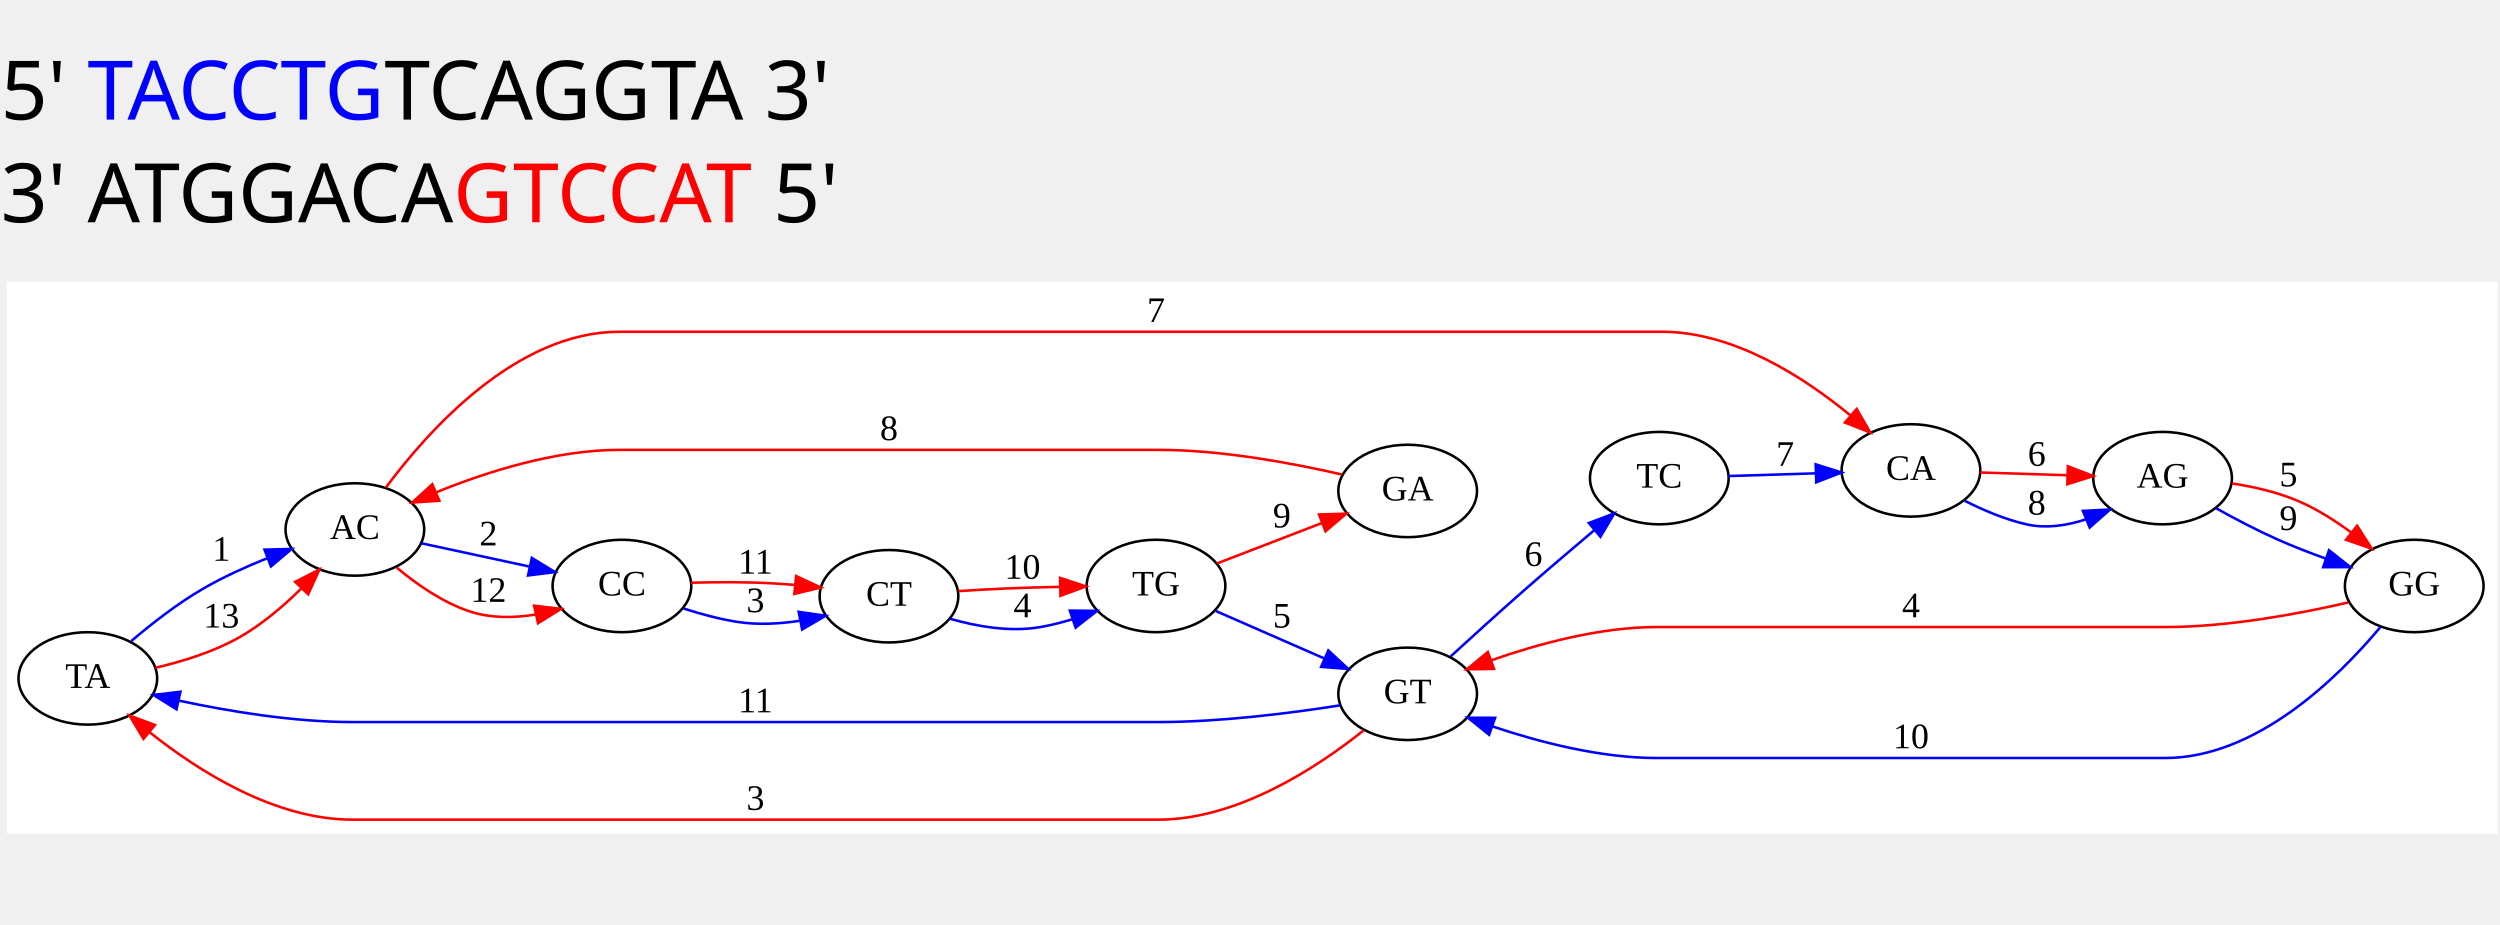
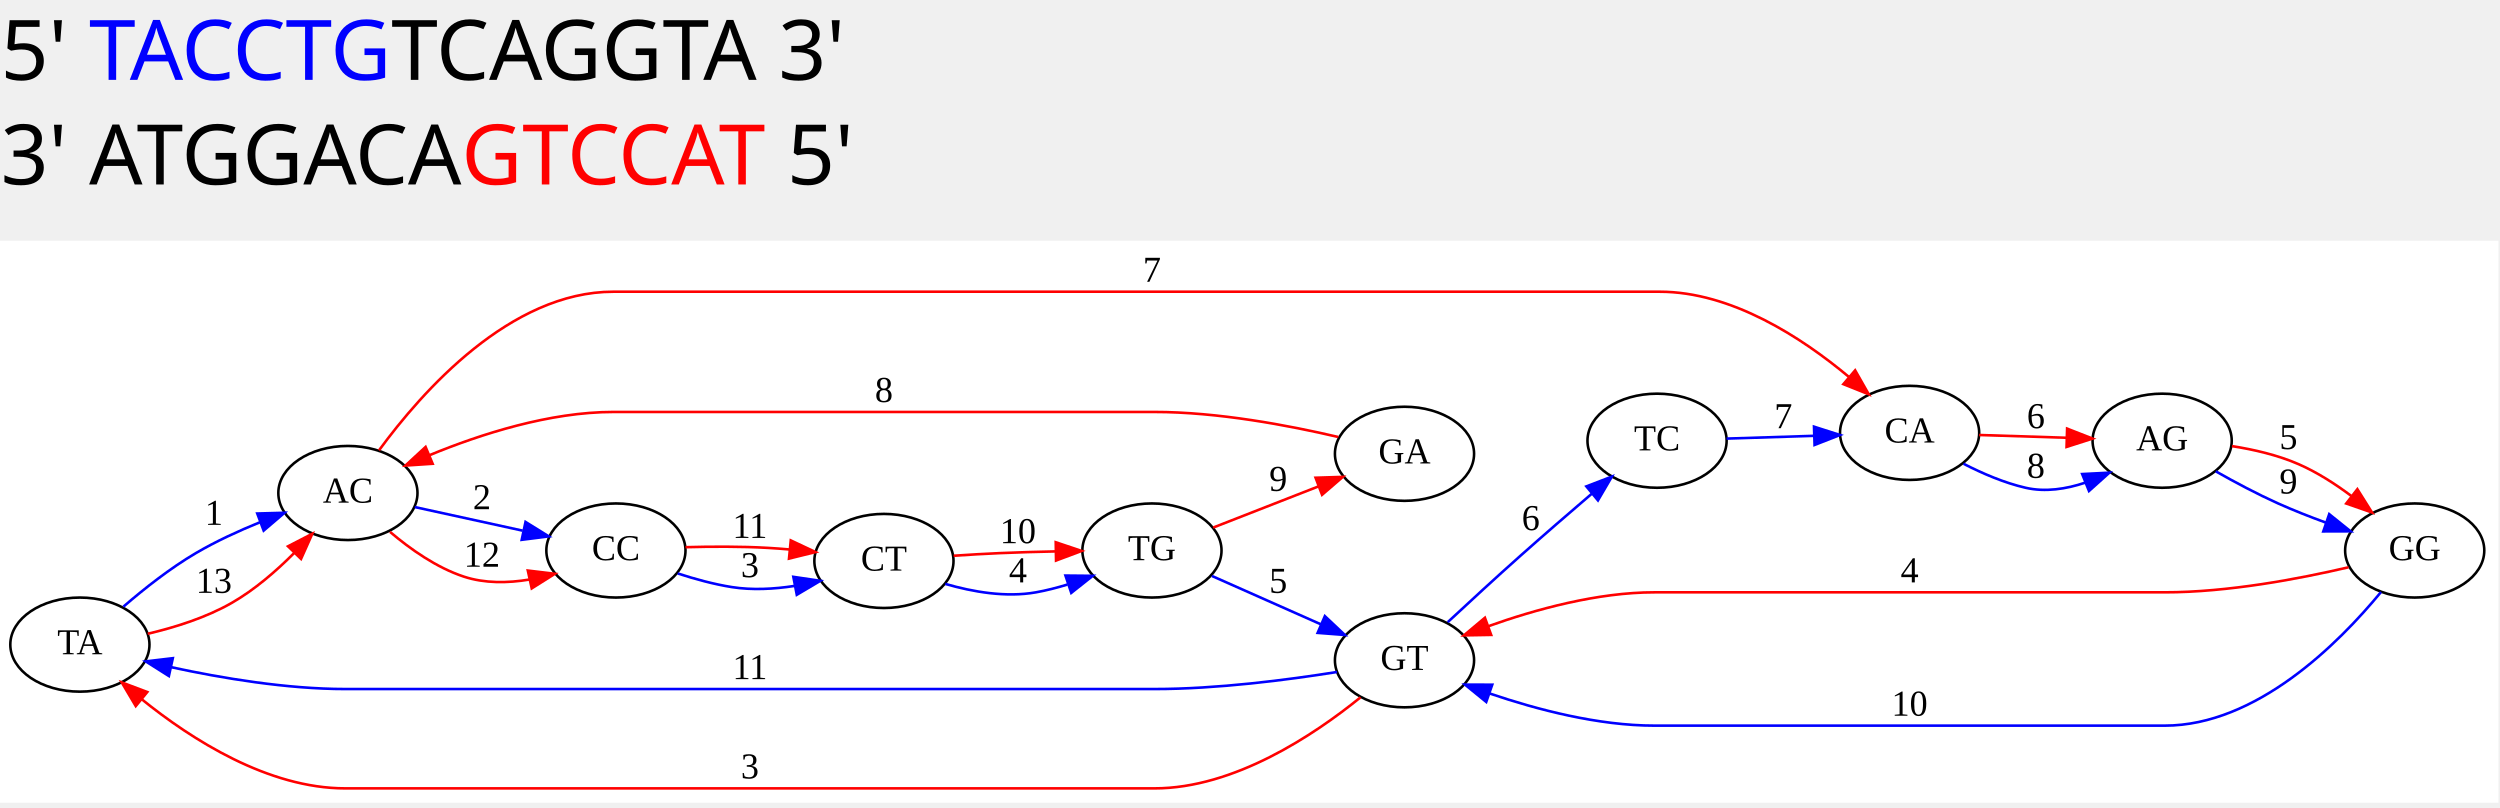
- <svg xmlns="http://www.w3.org/2000/svg" width="1217" height="450" viewBox="0 0 973.6 360" id="svg2" version="1.1">
+ <svg xmlns="http://www.w3.org/2000/svg" width="1195.5" height="386" viewBox="0 0 956.4 308.8" id="svg2" version="1.1">
  <defs id="defs286" />
-   <g transform="translate(7.2,319.2)" class="graph" id="graph1">
-     <polygon id="polygon7" points="965,5 -4,5 -4,5 -4,-209 965,-209 " style="fill:#ffffff;stroke:#ffffff" />
+   <g transform="matrix(0.9858797,0,0,1,3.943519,301.6)" class="graph" id="graph1">
+     <polygon id="polygon7" points="-4,5 -4,-209 965,-209 965,5 -4,5 " style="fill:#ffffff;stroke:#ffffff" />
    <g class="node" id="node1">
      <ellipse d="m 54,-55 c 0,9.941 -12.088,18 -27,18 -14.912,0 -27,-8.059 -27,-18 0,-9.941 12.088,-18 27,-18 14.912,0 27,8.059 27,18 z" id="ellipse12" ry="18" rx="27" cy="-55" cx="27" style="fill:none;stroke:#000000" />
      <text id="text14" font-size="14.00" y="-51.3" x="27" style="font-size:14px;text-anchor:middle;font-family:'Times New Roman,serif'">TA</text>
    </g>
    <g class="node" id="node3">
      <ellipse d="m 158,-113 c 0,9.941 -12.088,18 -27,18 -14.912,0 -27,-8.059 -27,-18 0,-9.941 12.088,-18 27,-18 14.912,0 27,8.059 27,18 z" id="ellipse19" ry="18" rx="27" cy="-113" cx="131" style="fill:none;stroke:#000000" />
      <text id="text21" font-size="14.00" y="-109.3" x="131" style="font-size:14px;text-anchor:middle;font-family:'Times New Roman,serif'">AC</text>
    </g>
    <g class="edge" id="edge2">
      <path id="path26" d="M 43.883,-69.516 C 51.905,-76.343 62.032,-84.23 72,-90 c 7.749,-4.486 16.54,-8.472 24.893,-11.815" style="fill:none;stroke:#0000ff" />
-       <polygon id="polygon28" points="95.818,-105.15 95.818,-105.15 106.409,-105.434 98.306,-98.608 " style="fill:#0000ff;stroke:#0000ff" />
+       <polygon id="polygon28" points="106.409,-105.434 98.306,-98.608 95.818,-105.15 95.818,-105.15 " style="fill:#0000ff;stroke:#0000ff" />
      <text id="text30" font-size="14.00" y="-100.8" x="79" style="font-size:14px;text-anchor:middle;font-family:'Times New Roman,serif'">1</text>
    </g>
    <g class="edge" id="edge24">
      <path id="path35" d="M 53.323,-59.148 C 63.89,-61.583 76.004,-65.334 86,-71 c 8.771,-4.971 17.119,-12.076 24.14,-19.031" style="fill:none;stroke:#ff0000" />
-       <polygon id="polygon37" points="107.755,-92.602 107.755,-92.602 117.195,-97.412 112.816,-87.765 " style="fill:#ff0000;stroke:#ff0000" />
+       <polygon id="polygon37" points="117.195,-97.412 112.816,-87.765 107.755,-92.602 107.755,-92.602 " style="fill:#ff0000;stroke:#ff0000" />
      <text id="text39" font-size="14.00" y="-74.8" x="79" style="font-size:14px;text-anchor:middle;font-family:'Times New Roman,serif'">13</text>
    </g>
    <g class="node" id="node5">
      <ellipse d="m 262,-91 c 0,9.941 -12.088,18 -27,18 -14.912,0 -27,-8.059 -27,-18 0,-9.941 12.088,-18 27,-18 14.912,0 27,8.059 27,18 z" id="ellipse44" ry="18" rx="27" cy="-91" cx="235" style="fill:none;stroke:#000000" />
      <text id="text46" font-size="14.00" y="-87.3" x="235" style="font-size:14px;text-anchor:middle;font-family:'Times New Roman,serif'">CC</text>
    </g>
    <g class="edge" id="edge4">
      <path id="path51" d="m 156.952,-107.618 c 12.596,2.716 28.089,6.058 41.871,9.031" style="fill:none;stroke:#0000ff" />
-       <polygon id="polygon53" points="199.915,-101.932 199.915,-101.932 208.952,-96.403 198.439,-95.09 " style="fill:#0000ff;stroke:#0000ff" />
+       <polygon id="polygon53" points="208.952,-96.403 198.439,-95.09 199.915,-101.932 199.915,-101.932 " style="fill:#0000ff;stroke:#0000ff" />
      <text id="text55" font-size="14.00" y="-106.8" x="183" style="font-size:14px;text-anchor:middle;font-family:'Times New Roman,serif'">2</text>
    </g>
    <g class="edge" id="edge26">
      <path id="path60" d="m 147.333,-98.134 c 7.891,6.619 18.068,13.687 28.667,17.134 8.083,2.628 17.036,2.493 25.441,1.112" style="fill:none;stroke:#ff0000" />
-       <polygon id="polygon62" points="200.805,-83.332 200.805,-83.332 211.326,-82.087 202.325,-76.499 " style="fill:#ff0000;stroke:#ff0000" />
+       <polygon id="polygon62" points="211.326,-82.087 202.325,-76.499 200.805,-83.332 200.805,-83.332 " style="fill:#ff0000;stroke:#ff0000" />
      <text id="text64" font-size="14.00" y="-84.8" x="183" style="font-size:14px;text-anchor:middle;font-family:'Times New Roman,serif'">12</text>
    </g>
    <g class="node" id="node15">
      <ellipse d="m 764,-136 c 0,9.941 -12.088,18 -27,18 -14.912,0 -27,-8.059 -27,-18 0,-9.941 12.088,-18 27,-18 14.912,0 27,8.059 27,18 z" id="ellipse69" ry="18" rx="27" cy="-136" cx="737" style="fill:none;stroke:#000000" />
      <text id="text71" font-size="14.00" y="-132.3" x="737" style="font-size:14px;text-anchor:middle;font-family:'Times New Roman,serif'">CA</text>
    </g>
    <g class="edge" id="edge36">
      <path id="path76" d="M 143.072,-129.33 C 159.86,-151.932 194.062,-190 234,-190 c 0,0 0,0 406,0 27.859,0 55.1,17.489 73.405,32.561" style="fill:none;stroke:#ff0000" />
-       <polygon id="polygon78" points="715.868,-159.937 715.868,-159.937 721.156,-150.756 711.297,-154.635 " style="fill:#ff0000;stroke:#ff0000" />
+       <polygon id="polygon78" points="721.156,-150.756 711.297,-154.635 715.868,-159.937 715.868,-159.937 " style="fill:#ff0000;stroke:#ff0000" />
      <text id="text80" font-size="14.00" y="-193.8" x="443" style="font-size:14px;text-anchor:middle;font-family:'Times New Roman,serif'">7</text>
    </g>
    <g class="node" id="node7">
      <ellipse d="m 366,-87 c 0,9.941 -12.088,18 -27,18 -14.912,0 -27,-8.059 -27,-18 0,-9.941 12.088,-18 27,-18 14.912,0 27,8.059 27,18 z" id="ellipse85" ry="18" rx="27" cy="-87" cx="339" style="fill:none;stroke:#000000" />
      <text id="text87" font-size="14.00" y="-83.3" x="339" style="font-size:14px;text-anchor:middle;font-family:'Times New Roman,serif'">CT</text>
    </g>
    <g class="edge" id="edge28">
      <path id="path92" d="M 262.001,-92.265 C 272.01,-92.538 283.543,-92.592 294,-92 c 2.713,0.154 5.515,0.36 8.331,0.602" style="fill:none;stroke:#ff0000" />
-       <polygon id="polygon94" points="302.841,-94.865 302.841,-94.865 312.449,-90.398 302.153,-87.899 " style="fill:#ff0000;stroke:#ff0000" />
+       <polygon id="polygon94" points="312.449,-90.398 302.153,-87.899 302.841,-94.865 302.841,-94.865 " style="fill:#ff0000;stroke:#ff0000" />
      <text id="text96" font-size="14.00" y="-95.8" x="287" style="font-size:14px;text-anchor:middle;font-family:'Times New Roman,serif'">11</text>
    </g>
    <g class="edge" id="edge6">
      <path id="path101" d="m 258.971,-82.224 c 6.681,2.149 14.058,4.141 21.029,5.224 7.863,1.221 16.309,0.773 24.257,-0.44" style="fill:none;stroke:#0000ff" />
-       <polygon id="polygon103" points="303.841,-80.925 303.841,-80.925 314.325,-79.401 305.179,-74.054 " style="fill:#0000ff;stroke:#0000ff" />
+       <polygon id="polygon103" points="314.325,-79.401 305.179,-74.054 303.841,-80.925 303.841,-80.925 " style="fill:#0000ff;stroke:#0000ff" />
      <text id="text105" font-size="14.00" y="-80.8" x="287" style="font-size:14px;text-anchor:middle;font-family:'Times New Roman,serif'">3</text>
    </g>
    <g class="node" id="node9">
      <ellipse d="m 470,-91 c 0,9.941 -12.088,18 -27,18 -14.912,0 -27,-8.059 -27,-18 0,-9.941 12.088,-18 27,-18 14.912,0 27,8.059 27,18 z" id="ellipse110" ry="18" rx="27" cy="-91" cx="443" style="fill:none;stroke:#000000" />
      <text id="text112" font-size="14.00" y="-87.3" x="443" style="font-size:14px;text-anchor:middle;font-family:'Times New Roman,serif'">TG</text>
    </g>
    <g class="edge" id="edge30">
      <path id="path117" d="m 366.046,-88.996 c 5.9,-0.391 12.14,-0.756 17.954,-1.004 6.963,-0.297 14.4,-0.507 21.546,-0.654" style="fill:none;stroke:#ff0000" />
-       <polygon id="polygon119" points="405.659,-94.157 405.659,-94.157 415.717,-90.829 405.779,-87.158 " style="fill:#ff0000;stroke:#ff0000" />
+       <polygon id="polygon119" points="415.717,-90.829 405.779,-87.158 405.659,-94.157 405.659,-94.157 " style="fill:#ff0000;stroke:#ff0000" />
      <text id="text121" font-size="14.00" y="-93.8" x="391" style="font-size:14px;text-anchor:middle;font-family:'Times New Roman,serif'">10</text>
    </g>
    <g class="edge" id="edge8">
      <path id="path126" d="m 362.804,-78.222 c 10.663,3.06 23.55,5.274 35.196,3.222 4.028,-0.71 8.171,-1.758 12.23,-2.985" style="fill:none;stroke:#0000ff" />
-       <polygon id="polygon128" points="409.436,-81.412 409.436,-81.412 420.031,-81.311 411.686,-74.783 " style="fill:#0000ff;stroke:#0000ff" />
+       <polygon id="polygon128" points="420.031,-81.311 411.686,-74.783 409.436,-81.412 409.436,-81.412 " style="fill:#0000ff;stroke:#0000ff" />
      <text id="text130" font-size="14.00" y="-78.8" x="391" style="font-size:14px;text-anchor:middle;font-family:'Times New Roman,serif'">4</text>
    </g>
    <g class="node" id="node11">
      <ellipse d="m 568,-49 c 0,9.941 -12.088,18 -27,18 -14.912,0 -27,-8.059 -27,-18 0,-9.941 12.088,-18 27,-18 14.912,0 27,8.059 27,18 z" id="ellipse135" ry="18" rx="27" cy="-49" cx="541" style="fill:none;stroke:#000000" />
      <text id="text137" font-size="14.00" y="-45.3" x="541" style="font-size:14px;text-anchor:middle;font-family:'Times New Roman,serif'">GT</text>
    </g>
    <g class="edge" id="edge10">
      <path id="path142" d="m 466.266,-81.259 c 12.601,5.513 28.561,12.496 42.408,18.554" style="fill:none;stroke:#0000ff" />
-       <polygon id="polygon144" points="510.096,-65.903 510.096,-65.903 517.855,-58.688 507.291,-59.49 " style="fill:#0000ff;stroke:#0000ff" />
+       <polygon id="polygon144" points="517.855,-58.688 507.291,-59.49 510.096,-65.903 510.096,-65.903 " style="fill:#0000ff;stroke:#0000ff" />
      <text id="text146" font-size="14.00" y="-74.8" x="492" style="font-size:14px;text-anchor:middle;font-family:'Times New Roman,serif'">5</text>
    </g>
    <g class="node" id="node27">
      <ellipse d="m 568,-128 c 0,9.941 -12.088,18 -27,18 -14.912,0 -27,-8.059 -27,-18 0,-9.941 12.088,-18 27,-18 14.912,0 27,8.059 27,18 z" id="ellipse151" ry="18" rx="27" cy="-128" cx="541" style="fill:none;stroke:#000000" />
      <text id="text153" font-size="14.00" y="-124.3" x="541" style="font-size:14px;text-anchor:middle;font-family:'Times New Roman,serif'">GA</text>
    </g>
    <g class="edge" id="edge32">
      <path id="path158" d="m 466.751,-99.769 c 12.225,-4.712 27.504,-10.601 40.941,-15.78" style="fill:none;stroke:#ff0000" />
-       <polygon id="polygon160" points="506.49,-118.836 506.49,-118.836 517.08,-119.166 509.008,-112.304 " style="fill:#ff0000;stroke:#ff0000" />
+       <polygon id="polygon160" points="517.08,-119.166 509.008,-112.304 506.49,-118.836 506.49,-118.836 " style="fill:#ff0000;stroke:#ff0000" />
      <text id="text162" font-size="14.00" y="-113.8" x="492" style="font-size:14px;text-anchor:middle;font-family:'Times New Roman,serif'">9</text>
    </g>
    <g class="edge" id="edge22">
      <path id="path167" d="M 514.825,-44.526 C 495.512,-41.48 468.157,-38 444,-38 c -314,0 -314,0 -314,0 -22.674,0 -47.803,-4.138 -67.445,-8.331" style="fill:none;stroke:#0000ff" />
-       <polygon id="polygon169" points="61.536,-42.972 61.536,-42.972 52.543,-48.573 63.066,-49.803 " style="fill:#0000ff;stroke:#0000ff" />
+       <polygon id="polygon169" points="52.543,-48.573 63.066,-49.803 61.536,-42.972 61.536,-42.972 " style="fill:#0000ff;stroke:#0000ff" />
      <text id="text171" font-size="14.00" y="-41.8" x="287" style="font-size:14px;text-anchor:middle;font-family:'Times New Roman,serif'">11</text>
    </g>
    <g class="edge" id="edge44">
      <path id="path176" d="M 523.937,-34.827 C 505.831,-20.356 474.875,0 444,0 130,0 130,0 130,0 100.073,0 70.487,-18.569 50.95,-34.128" style="fill:none;stroke:#ff0000" />
-       <polygon id="polygon178" points="48.676,-31.467 48.676,-31.467 43.22,-40.549 53.149,-36.852 " style="fill:#ff0000;stroke:#ff0000" />
+       <polygon id="polygon178" points="43.22,-40.549 53.149,-36.852 48.676,-31.467 48.676,-31.467 " style="fill:#ff0000;stroke:#ff0000" />
      <text id="text180" font-size="14.00" y="-3.8" x="287" style="font-size:14px;text-anchor:middle;font-family:'Times New Roman,serif'">3</text>
    </g>
    <g class="node" id="node13">
      <ellipse d="m 666,-133 c 0,9.941 -12.088,18 -27,18 -14.912,0 -27,-8.059 -27,-18 0,-9.941 12.088,-18 27,-18 14.912,0 27,8.059 27,18 z" id="ellipse185" ry="18" rx="27" cy="-133" cx="639" style="fill:none;stroke:#000000" />
      <text id="text187" font-size="14.00" y="-129.3" x="639" style="font-size:14px;text-anchor:middle;font-family:'Times New Roman,serif'">TC</text>
    </g>
    <g class="edge" id="edge12">
      <path id="path192" d="M 557.763,-63.579 C 566.095,-71.221 576.531,-80.695 586,-89 c 8.985,-7.881 18.98,-16.397 27.787,-23.818" style="fill:none;stroke:#0000ff" />
-       <polygon id="polygon194" points="611.569,-115.526 611.569,-115.526 621.478,-119.276 616.071,-110.165 " style="fill:#0000ff;stroke:#0000ff" />
+       <polygon id="polygon194" points="621.478,-119.276 616.071,-110.165 611.569,-115.526 611.569,-115.526 " style="fill:#0000ff;stroke:#0000ff" />
      <text id="text196" font-size="14.00" y="-98.8" x="590" style="font-size:14px;text-anchor:middle;font-family:'Times New Roman,serif'">6</text>
    </g>
    <g class="edge" id="edge14">
      <path id="path201" d="m 665.979,-133.812 c 10.459,-0.327 22.698,-0.709 33.992,-1.062" style="fill:none;stroke:#0000ff" />
-       <polygon id="polygon203" points="699.896,-138.373 699.896,-138.373 710,-135.188 700.114,-131.377 " style="fill:#0000ff;stroke:#0000ff" />
+       <polygon id="polygon203" points="710,-135.188 700.114,-131.377 699.896,-138.373 699.896,-138.373 " style="fill:#0000ff;stroke:#0000ff" />
      <text id="text205" font-size="14.00" y="-137.8" x="688" style="font-size:14px;text-anchor:middle;font-family:'Times New Roman,serif'">7</text>
    </g>
    <g class="node" id="node17">
      <ellipse d="m 862,-133 c 0,9.941 -12.088,18 -27,18 -14.912,0 -27,-8.059 -27,-18 0,-9.941 12.088,-18 27,-18 14.912,0 27,8.059 27,18 z" id="ellipse210" ry="18" rx="27" cy="-133" cx="835" style="fill:none;stroke:#000000" />
      <text id="text212" font-size="14.00" y="-129.3" x="835" style="font-size:14px;text-anchor:middle;font-family:'Times New Roman,serif'">AG</text>
    </g>
    <g class="edge" id="edge38">
      <path id="path217" d="m 763.979,-135.188 c 10.459,0.327 22.698,0.709 33.992,1.062" style="fill:none;stroke:#ff0000" />
-       <polygon id="polygon219" points="798.114,-137.623 798.114,-137.623 808,-133.812 797.896,-130.627 " style="fill:#ff0000;stroke:#ff0000" />
+       <polygon id="polygon219" points="808,-133.812 797.896,-130.627 798.114,-137.623 798.114,-137.623 " style="fill:#ff0000;stroke:#ff0000" />
      <text id="text221" font-size="14.00" y="-137.8" x="786" style="font-size:14px;text-anchor:middle;font-family:'Times New Roman,serif'">6</text>
    </g>
    <g class="edge" id="edge16">
      <path id="path226" d="m 757.907,-124.192 c 7.318,3.71 15.838,7.323 24.093,9.192 7.645,1.731 15.731,0.503 23.19,-1.964" style="fill:none;stroke:#0000ff" />
-       <polygon id="polygon228" points="803.963,-120.244 803.963,-120.244 814.544,-120.777 806.605,-113.761 " style="fill:#0000ff;stroke:#0000ff" />
+       <polygon id="polygon228" points="814.544,-120.777 806.605,-113.761 803.963,-120.244 803.963,-120.244 " style="fill:#0000ff;stroke:#0000ff" />
      <text id="text230" font-size="14.00" y="-118.8" x="786" style="font-size:14px;text-anchor:middle;font-family:'Times New Roman,serif'">8</text>
    </g>
    <g class="node" id="node19">
      <ellipse d="m 960,-91 c 0,9.941 -12.088,18 -27,18 -14.912,0 -27,-8.059 -27,-18 0,-9.941 12.088,-18 27,-18 14.912,0 27,8.059 27,18 z" id="ellipse235" ry="18" rx="27" cy="-91" cx="933" style="fill:none;stroke:#000000" />
      <text id="text237" font-size="14.00" y="-87.3" x="933" style="font-size:14px;text-anchor:middle;font-family:'Times New Roman,serif'">GG</text>
    </g>
    <g class="edge" id="edge40">
      <path id="path242" d="m 862.083,-130.932 c 8.51,1.31 17.842,3.447 25.917,6.932 7.112,3.07 14.135,7.508 20.412,12.139" style="fill:none;stroke:#ff0000" />
-       <polygon id="polygon244" points="910.753,-114.473 910.753,-114.473 916.446,-105.537 906.423,-108.973 " style="fill:#ff0000;stroke:#ff0000" />
+       <polygon id="polygon244" points="916.446,-105.537 906.423,-108.973 910.753,-114.473 910.753,-114.473 " style="fill:#ff0000;stroke:#ff0000" />
      <text id="text246" font-size="14.00" y="-129.8" x="884" style="font-size:14px;text-anchor:middle;font-family:'Times New Roman,serif'">5</text>
    </g>
    <g class="edge" id="edge18">
      <path id="path251" d="m 855.798,-121.29 c 7.451,4.162 16.085,8.701 24.202,12.29 5.906,2.611 12.318,5.098 18.558,7.345" style="fill:none;stroke:#0000ff" />
-       <polygon id="polygon253" points="899.821,-104.921 899.821,-104.921 908.123,-98.339 897.529,-98.308 " style="fill:#0000ff;stroke:#0000ff" />
+       <polygon id="polygon253" points="908.123,-98.339 897.529,-98.308 899.821,-104.921 899.821,-104.921 " style="fill:#0000ff;stroke:#0000ff" />
      <text id="text255" font-size="14.00" y="-112.8" x="884" style="font-size:14px;text-anchor:middle;font-family:'Times New Roman,serif'">9</text>
    </g>
    <g class="edge" id="edge42">
      <path id="path260" d="M 907.325,-84.584 C 888.044,-80.133 860.5,-75 836,-75 c -198,0 -198,0 -198,0 -22.101,0 -46.1,6.5 -64.575,12.999" style="fill:none;stroke:#ff0000" />
-       <polygon id="polygon262" points="574.636,-58.717 574.636,-58.717 564.043,-58.534 572.21,-65.283 " style="fill:#ff0000;stroke:#ff0000" />
+       <polygon id="polygon262" points="564.043,-58.534 572.21,-65.283 574.636,-58.717 574.636,-58.717 " style="fill:#ff0000;stroke:#ff0000" />
      <text id="text264" font-size="14.00" y="-78.8" x="737" style="font-size:14px;text-anchor:middle;font-family:'Times New Roman,serif'">4</text>
    </g>
    <g class="edge" id="edge20">
      <path id="path269" d="M 919.932,-75.122 C 903.368,-55.309 871.568,-24 836,-24 c -198,0 -198,0 -198,0 -21.797,0 -45.506,-6.11 -63.909,-12.289" style="fill:none;stroke:#0000ff" />
-       <polygon id="polygon271" points="572.723,-33.061 572.723,-33.061 564.459,-39.691 575.054,-39.661 " style="fill:#0000ff;stroke:#0000ff" />
+       <polygon id="polygon271" points="564.459,-39.691 575.054,-39.661 572.723,-33.061 572.723,-33.061 " style="fill:#0000ff;stroke:#0000ff" />
      <text id="text273" font-size="14.00" y="-27.8" x="737" style="font-size:14px;text-anchor:middle;font-family:'Times New Roman,serif'">10</text>
    </g>
    <g class="edge" id="edge34">
      <path id="path278" d="M 515.325,-134.416 C 496.044,-138.867 468.5,-144 444,-144 c -210,0 -210,0 -210,0 -24.7,0 -51.366,8.424 -71.237,16.49" style="fill:none;stroke:#ff0000" />
-       <polygon id="polygon280" points="163.888,-124.185 163.888,-124.185 153.316,-123.495 161.15,-130.628 " style="fill:#ff0000;stroke:#ff0000" />
+       <polygon id="polygon280" points="153.316,-123.495 161.15,-130.628 163.888,-124.185 163.888,-124.185 " style="fill:#ff0000;stroke:#ff0000" />
      <text id="text282" font-size="14.00" y="-147.8" x="339" style="font-size:14px;text-anchor:middle;font-family:'Times New Roman,serif'">8</text>
    </g>
  </g>
-   <text xml:space="preserve" style="font-size:32px;font-style:normal;font-weight:normal;line-height:125%;letter-spacing:0px;word-spacing:0px;fill:#000000;fill-opacity:1;stroke:none;font-family:Sans" x="0.266" y="46.567" id="text3138">
-     <tspan id="tspan3140" x="0.266" y="46.567">5' <tspan style="fill:#0000ff" id="tspan3144">TACCTG</tspan>TCAGGTA 3'</tspan>
-     <tspan x="0.266" y="86.567" id="tspan3142">3' ATGGACA<tspan style="fill:#ff0000" id="tspan3146">GTCCAT</tspan> 5'</tspan>
+   <text xml:space="preserve" style="font-size:32px;font-style:normal;font-weight:normal;line-height:125%;letter-spacing:0px;word-spacing:0px;fill:#000000;fill-opacity:1;stroke:none;font-family:Sans" x="0.266" y="30.567" id="text3138">
+     <tspan id="tspan3140" x="0.266" y="30.567">5' <tspan style="fill:#0000ff" id="tspan3144">TACCTG</tspan>TCAGGTA 3'</tspan>
+     <tspan x="0.266" y="70.567" id="tspan3142">3' ATGGACA<tspan style="fill:#ff0000" id="tspan3146">GTCCAT</tspan> 5'</tspan>
  </text>
</svg>
